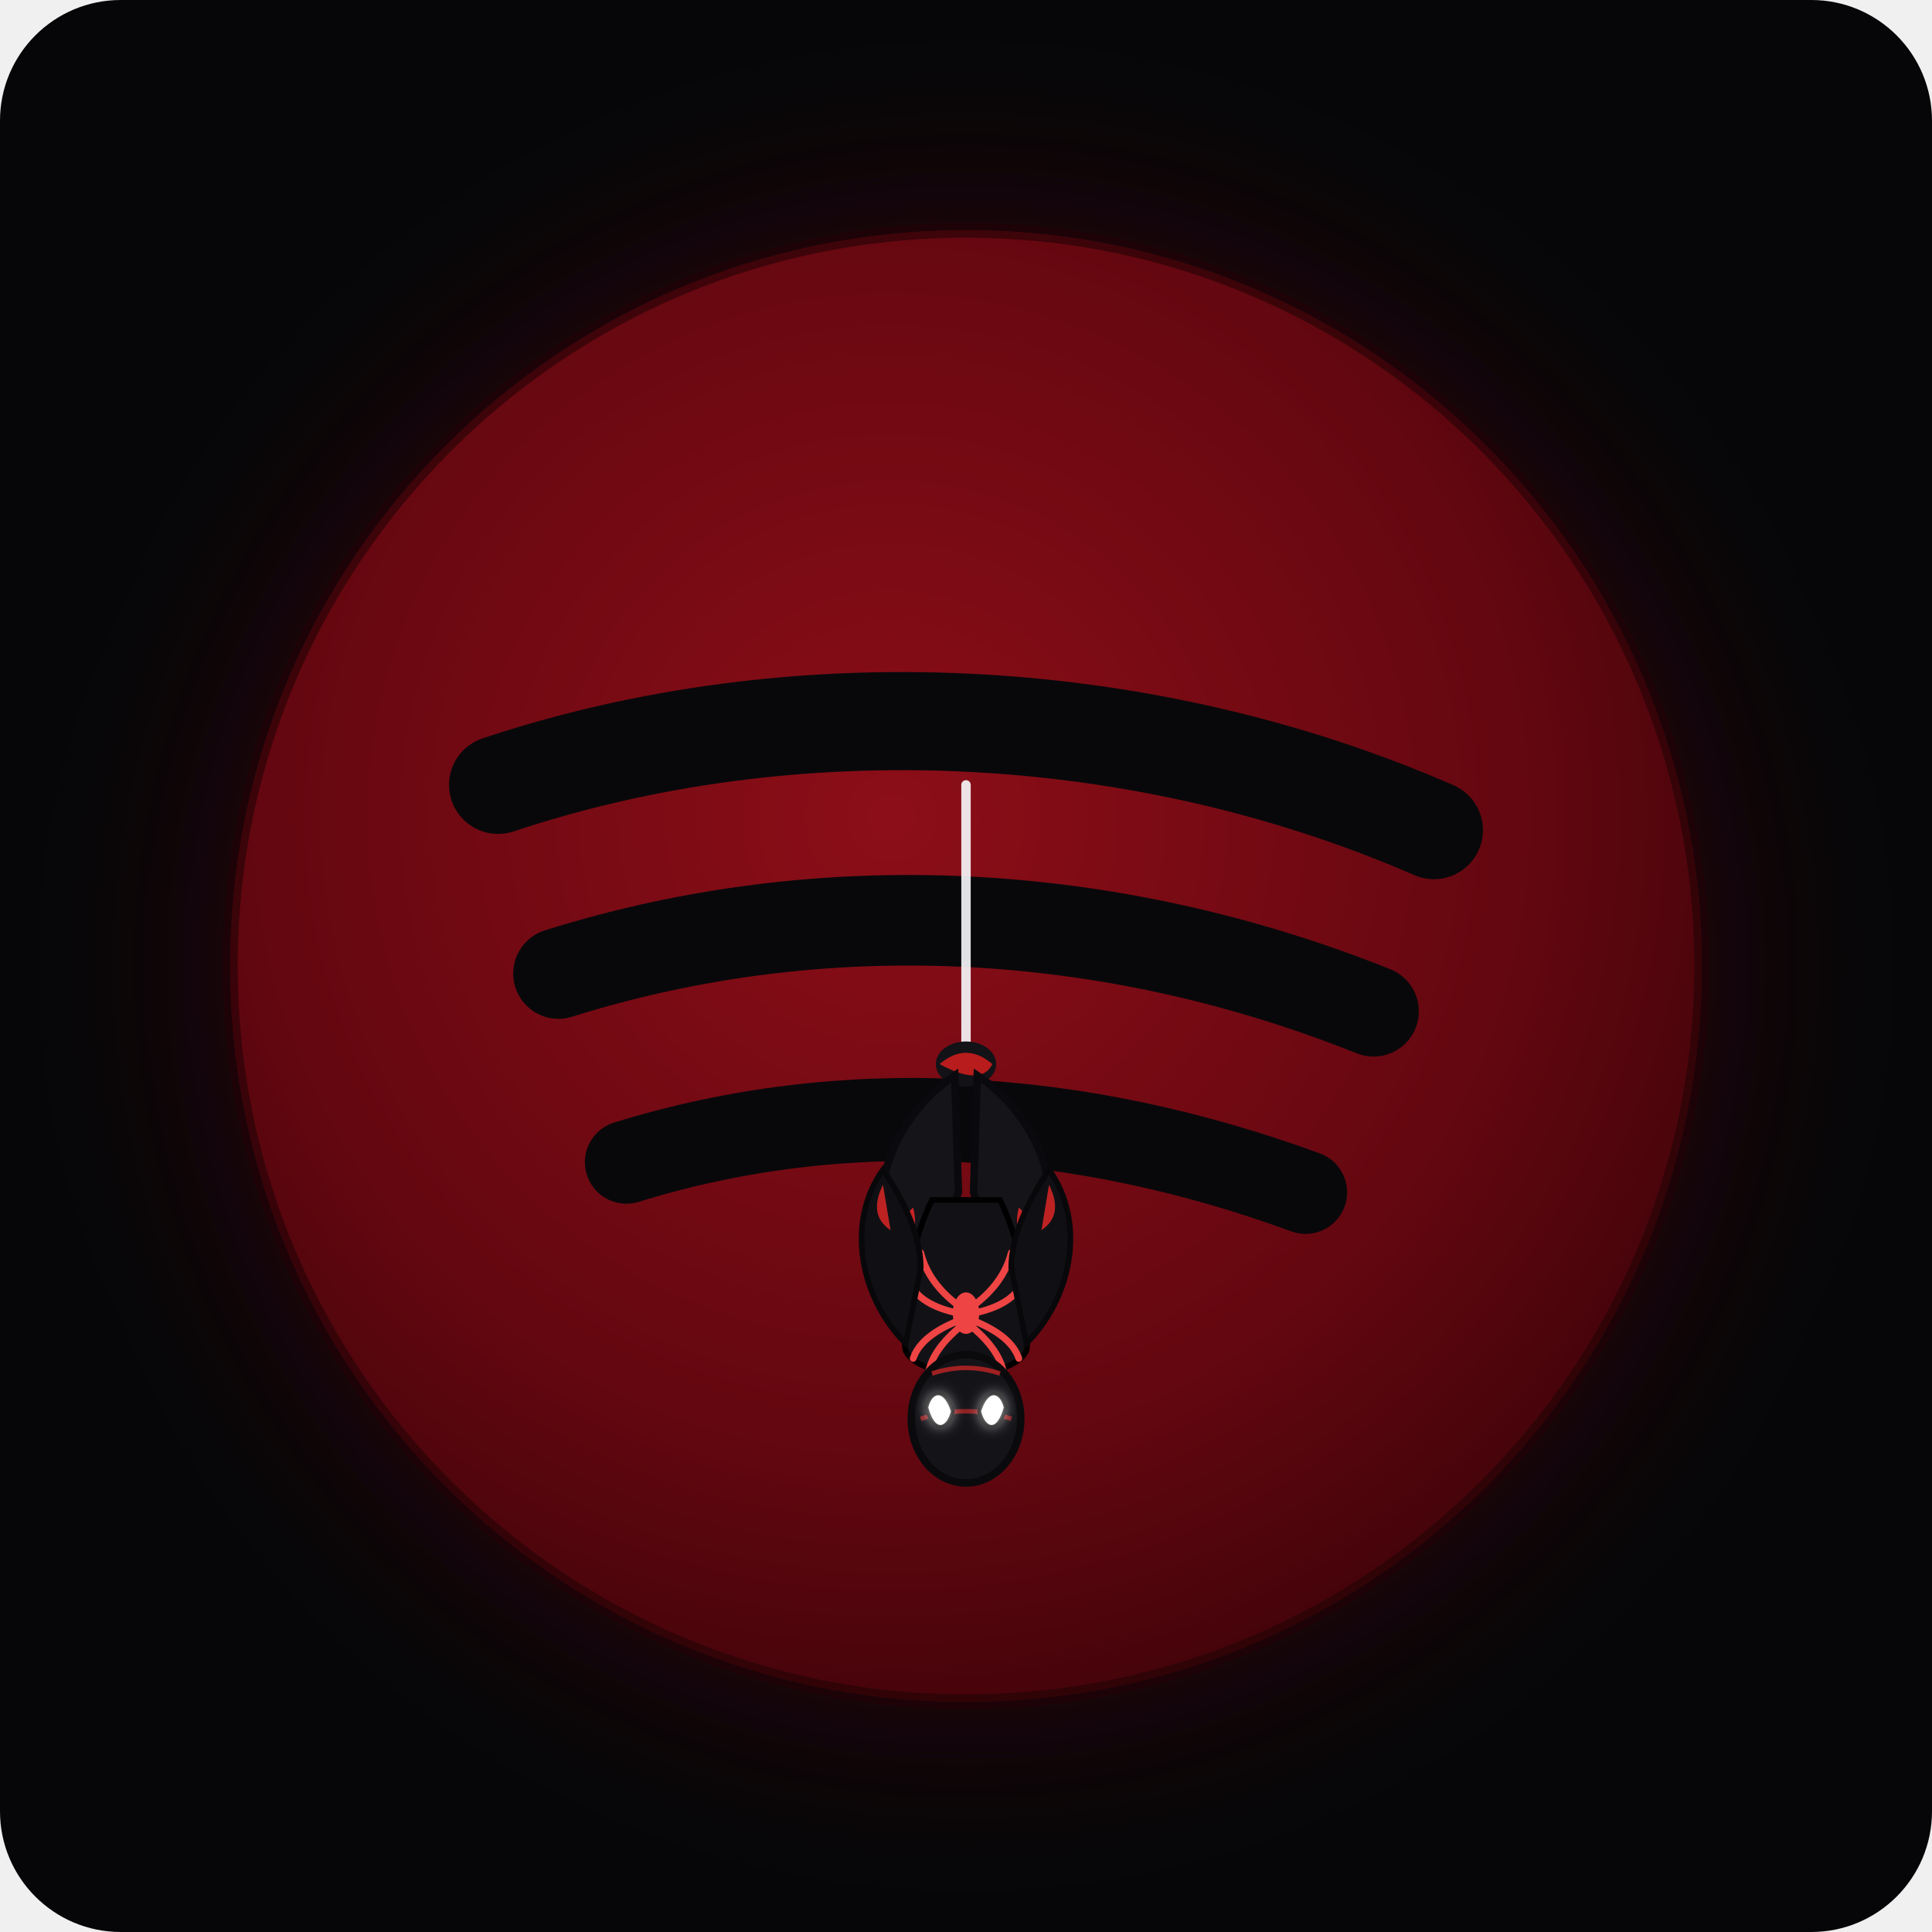
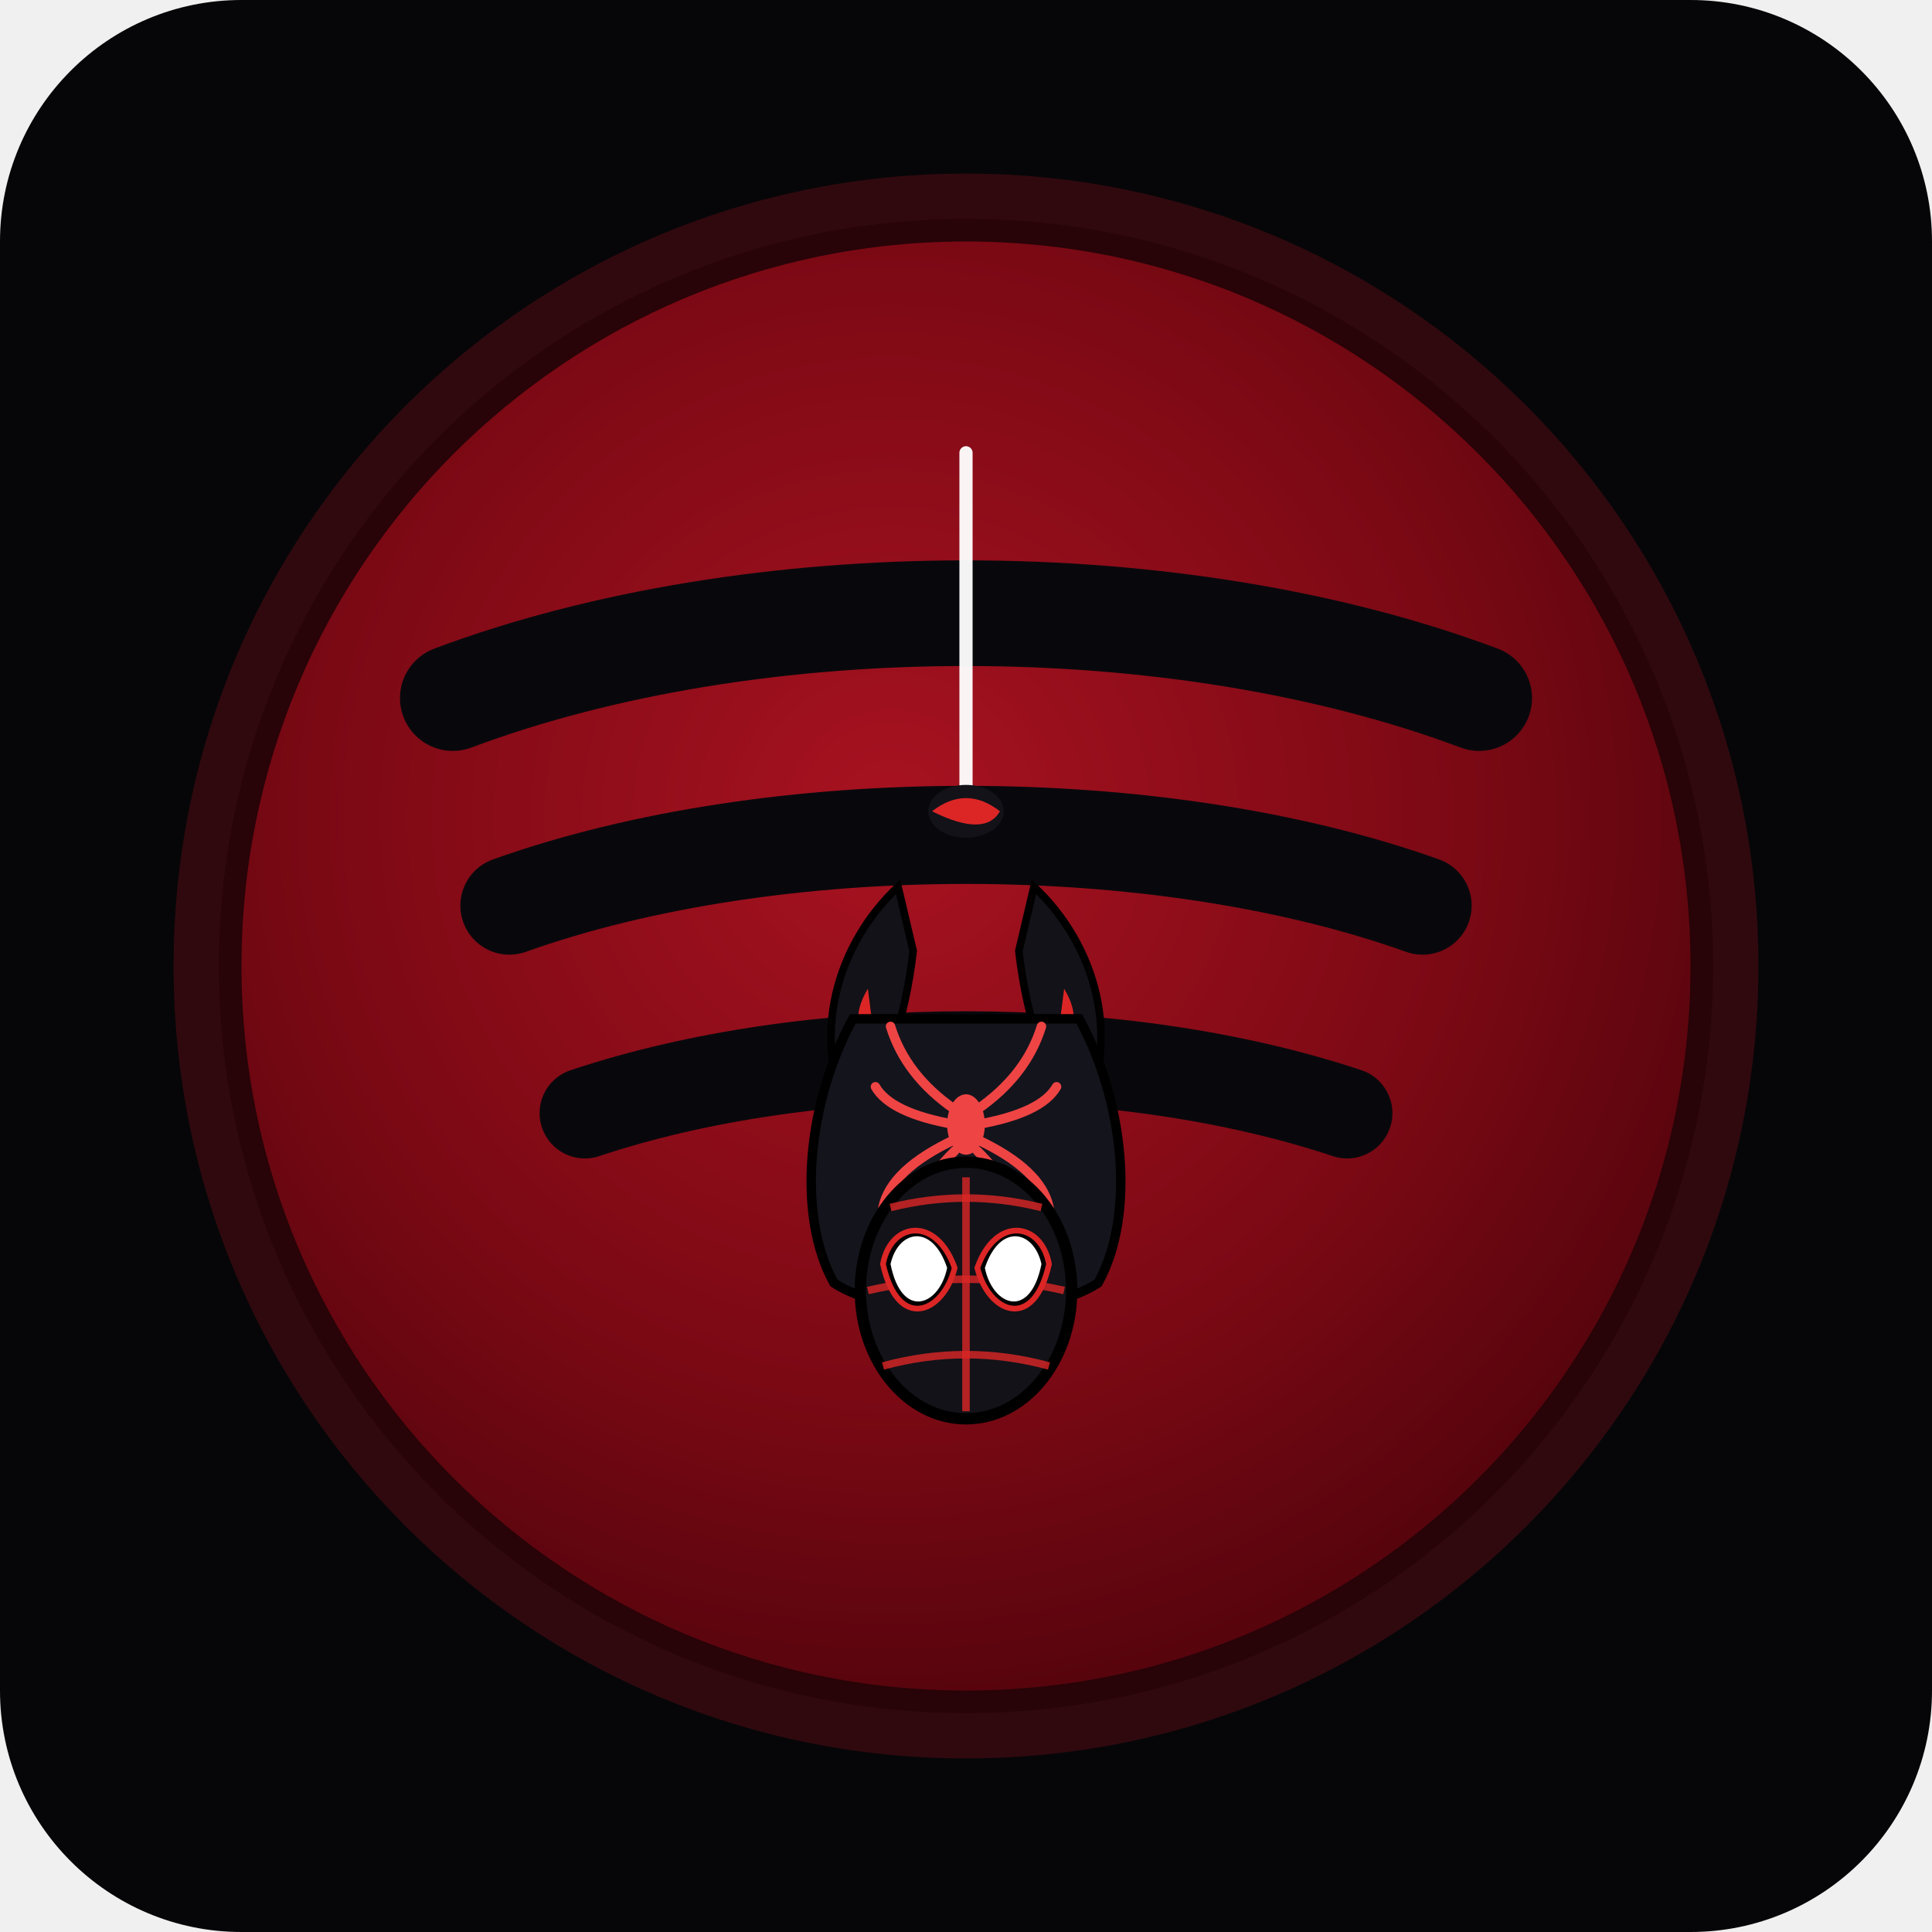
<svg xmlns="http://www.w3.org/2000/svg" viewBox="0 0 512 512" width="100%" height="100%">
-   <rect width="512" height="512" fill="#060608" rx="32" />
-   <circle cx="256" cy="256" r="210" fill="#4d050c" opacity="0.3" filter="blur(20px)" />
-   <circle cx="256" cy="256" r="195" fill="#6c0812" />
-   <radialGradient id="redGrad" cx="45%" cy="40%" r="60%">
-     <stop offset="0%" stop-color="#8c0e18" />
-     <stop offset="70%" stop-color="#640710" />
-     <stop offset="100%" stop-color="#46040a" />
+   <rect width="512" height="512" fill="#060608" rx="64" />
+   <circle cx="256" cy="256" r="210" fill="#7f0d19" opacity="0.35" />
+   <radialGradient id="redGrad" cx="45%" cy="40%" r="65%">
+     <stop offset="0%" stop-color="#a81220" />
+     <stop offset="60%" stop-color="#7a0914" />
+     <stop offset="100%" stop-color="#4e030b" />
  </radialGradient>
-   <circle cx="256" cy="256" r="195" fill="url(#redGrad)" />
-   <circle cx="256" cy="256" r="195" fill="none" stroke="#220205" stroke-width="4" opacity="0.6" />
-   <path d="M 132 208 C 210 182 302 186 380 220" fill="none" stroke="#08080a" stroke-width="26" stroke-linecap="round" />
-   <path d="M 148 258 C 218 236 294 240 364 268" fill="none" stroke="#08080a" stroke-width="24" stroke-linecap="round" />
-   <path d="M 166 308 C 224 290 286 294 346 316" fill="none" stroke="#08080a" stroke-width="22" stroke-linecap="round" />
-   <line x1="256" y1="208" x2="256" y2="280" stroke="#f8fafc" stroke-width="2.5" stroke-linecap="round" opacity="0.9" />
-   <g transform="translate(256, 310)">
-     <ellipse cx="0" cy="-28" rx="8" ry="6" fill="#121217" />
-     <path d="M -7 -28 Q 0 -34 7 -28 Q 4 -22 -7 -28 Z" fill="#b91c1c" />
-     <path d="M -3 -25 C -18 -15 -28 6 -18 20 C -12 28 -6 18 -2 6 Z" fill="#141419" stroke="#0a0a0e" stroke-width="2" />
-     <path d="M 3 -25 C 18 -15 28 6 18 20 C 12 28 6 18 2 6 Z" fill="#141419" stroke="#0a0a0e" stroke-width="2" />
-     <path d="M -16 12 Q -22 18 -18 22 Q -12 18 -14 10 Z" fill="#dc2626" opacity="0.9" />
-     <path d="M 16 12 Q 22 18 18 22 Q 12 18 14 10 Z" fill="#dc2626" opacity="0.9" />
-     <path d="M -9 8 C -14 18 -18 36 -16 48 C -12 56 12 56 16 48 C 18 36 14 18 9 8 Z" fill="#121216" stroke="#000000" stroke-width="1.5" />
-     <ellipse cx="0" cy="38" rx="3.5" ry="5.5" fill="#ef4444" />
-     <path d="M -2 36 Q -10 30 -12 22 M -2 38 Q -12 36 -15 30 M -2 40 Q -12 44 -14 50 M -2 42 Q -9 48 -10 54" stroke="#ef4444" stroke-width="1.8" fill="none" stroke-linecap="round" />
-     <path d="M 2 36 Q 10 30 12 22 M 2 38 Q 12 36 15 30 M 2 40 Q 12 44 14 50 M 2 42 Q 9 48 10 54" stroke="#ef4444" stroke-width="1.8" fill="none" stroke-linecap="round" />
-     <path d="M -16 46 C -28 34 -32 14 -22 0 C -18 6 -12 16 -12 26 Z" fill="#101014" stroke="#08080a" stroke-width="1.5" />
-     <path d="M -22 4 Q -26 12 -20 16 Z" fill="#dc2626" opacity="0.85" />
-     <path d="M 16 46 C 28 34 32 14 22 0 C 18 6 12 16 12 26 Z" fill="#101014" stroke="#08080a" stroke-width="1.5" />
-     <path d="M 22 4 Q 26 12 20 16 Z" fill="#dc2626" opacity="0.85" />
-     <ellipse cx="0" cy="66" rx="14.5" ry="17" fill="#131318" stroke="#0a0a0d" stroke-width="2" />
-     <path d="M -9 54 Q 0 51 9 54" stroke="#dc2626" stroke-width="1.2" fill="none" opacity="0.7" />
-     <path d="M -12 66 Q 0 62 12 66" stroke="#dc2626" stroke-width="1.2" fill="none" opacity="0.6" />
-     <path d="M -11 63 C -10 58 -5 57 -3 64 C -4 69 -9 71 -11 63 Z" fill="#000000" />
-     <path d="M -10 63 C -9 59 -6 58 -4 64 C -5 68 -8 70 -10 63 Z" fill="#ffffff" filter="drop-shadow(0 0 2px #ffffff)" />
-     <path d="M 11 63 C 10 58 5 57 3 64 C 4 69 9 71 11 63 Z" fill="#000000" />
-     <path d="M 10 63 C 9 59 6 58 4 64 C 5 68 8 70 10 63 Z" fill="#ffffff" filter="drop-shadow(0 0 2px #ffffff)" />
+   <circle cx="256" cy="256" r="195" fill="url(#redGrad)" stroke="#280307" stroke-width="6" />
+   <path d="M 120 185 C 200 155 312 155 392 185" fill="none" stroke="#08080c" stroke-width="28" stroke-linecap="round" />
+   <path d="M 135 240 C 205 215 307 215 377 240" fill="none" stroke="#08080c" stroke-width="26" stroke-linecap="round" />
+   <path d="M 155 295 C 215 275 297 275 357 295" fill="none" stroke="#08080c" stroke-width="24" stroke-linecap="round" />
+   <line x1="256" y1="120" x2="256" y2="215" stroke="#ffffff" stroke-width="3.5" stroke-linecap="round" opacity="0.95" />
+   <g transform="translate(256, 280)">
+     <ellipse cx="0" cy="-65" rx="10" ry="7" fill="#121218" />
+     <path d="M -9 -65 Q 0 -72 9 -65 Q 5 -58 -9 -65 Z" fill="#dc2626" />
+     <path d="M -18 -45 C -34 -30 -42 -5 -30 18 C -22 8 -16 -10 -14 -28 Z" fill="#121218" stroke="#000000" stroke-width="2" />
+     <path d="M -26 -18 Q -32 -8 -24 -2 Z" fill="#dc2626" />
+     <path d="M 18 -45 C 34 -30 42 -5 30 18 C 22 8 16 -10 14 -28 Z" fill="#121218" stroke="#000000" stroke-width="2" />
+     <path d="M 26 -18 Q 32 -8 24 -2 Z" fill="#dc2626" />
+     <path d="M -30 -10 C -42 12 -45 42 -35 60 C -20 70 20 70 35 60 C 45 42 42 12 30 -10 Z" fill="#14141c" stroke="#000000" stroke-width="2.5" />
+     <ellipse cx="0" cy="18" rx="5" ry="8" fill="#ef4444" />
+     <path d="M -3 14 Q -16 5 -20 -8 M -3 18 Q -20 15 -24 8 M -3 22 Q -20 30 -22 40 M -3 25 Q -14 36 -16 48" stroke="#ef4444" stroke-width="2.5" fill="none" stroke-linecap="round" />
+     <path d="M 3 14 Q 16 5 20 -8 M 3 18 Q 20 15 24 8 M 3 22 Q 20 30 22 40 M 3 25 Q 14 36 16 48" stroke="#ef4444" stroke-width="2.5" fill="none" stroke-linecap="round" />
+     <ellipse cx="0" cy="62" rx="28" ry="34" fill="#121218" stroke="#000000" stroke-width="3" />
+     <path d="M -20 40 Q 0 35 20 40" stroke="#dc2626" stroke-width="2" fill="none" opacity="0.8" />
+     <path d="M -26 62 Q 0 56 26 62" stroke="#dc2626" stroke-width="2" fill="none" opacity="0.8" />
+     <path d="M -22 82 Q 0 76 22 82" stroke="#dc2626" stroke-width="2" fill="none" opacity="0.8" />
+     <path d="M 0 32 L 0 94" stroke="#dc2626" stroke-width="2" fill="none" opacity="0.8" />
+     <path d="M -22 55 C -20 44 -8 42 -3 56 C -6 68 -18 73 -22 55 Z" fill="#000000" stroke="#dc2626" stroke-width="1.5" />
+     <path d="M -20 55 C -18 46 -9 44 -5 56 C -7 66 -17 70 -20 55 Z" fill="#ffffff" />
+     <path d="M 22 55 C 20 44 8 42 3 56 C 6 68 18 73 22 55 Z" fill="#000000" stroke="#dc2626" stroke-width="1.5" />
+     <path d="M 20 55 C 18 46 9 44 5 56 C 7 66 17 70 20 55 Z" fill="#ffffff" />
  </g>
</svg>
